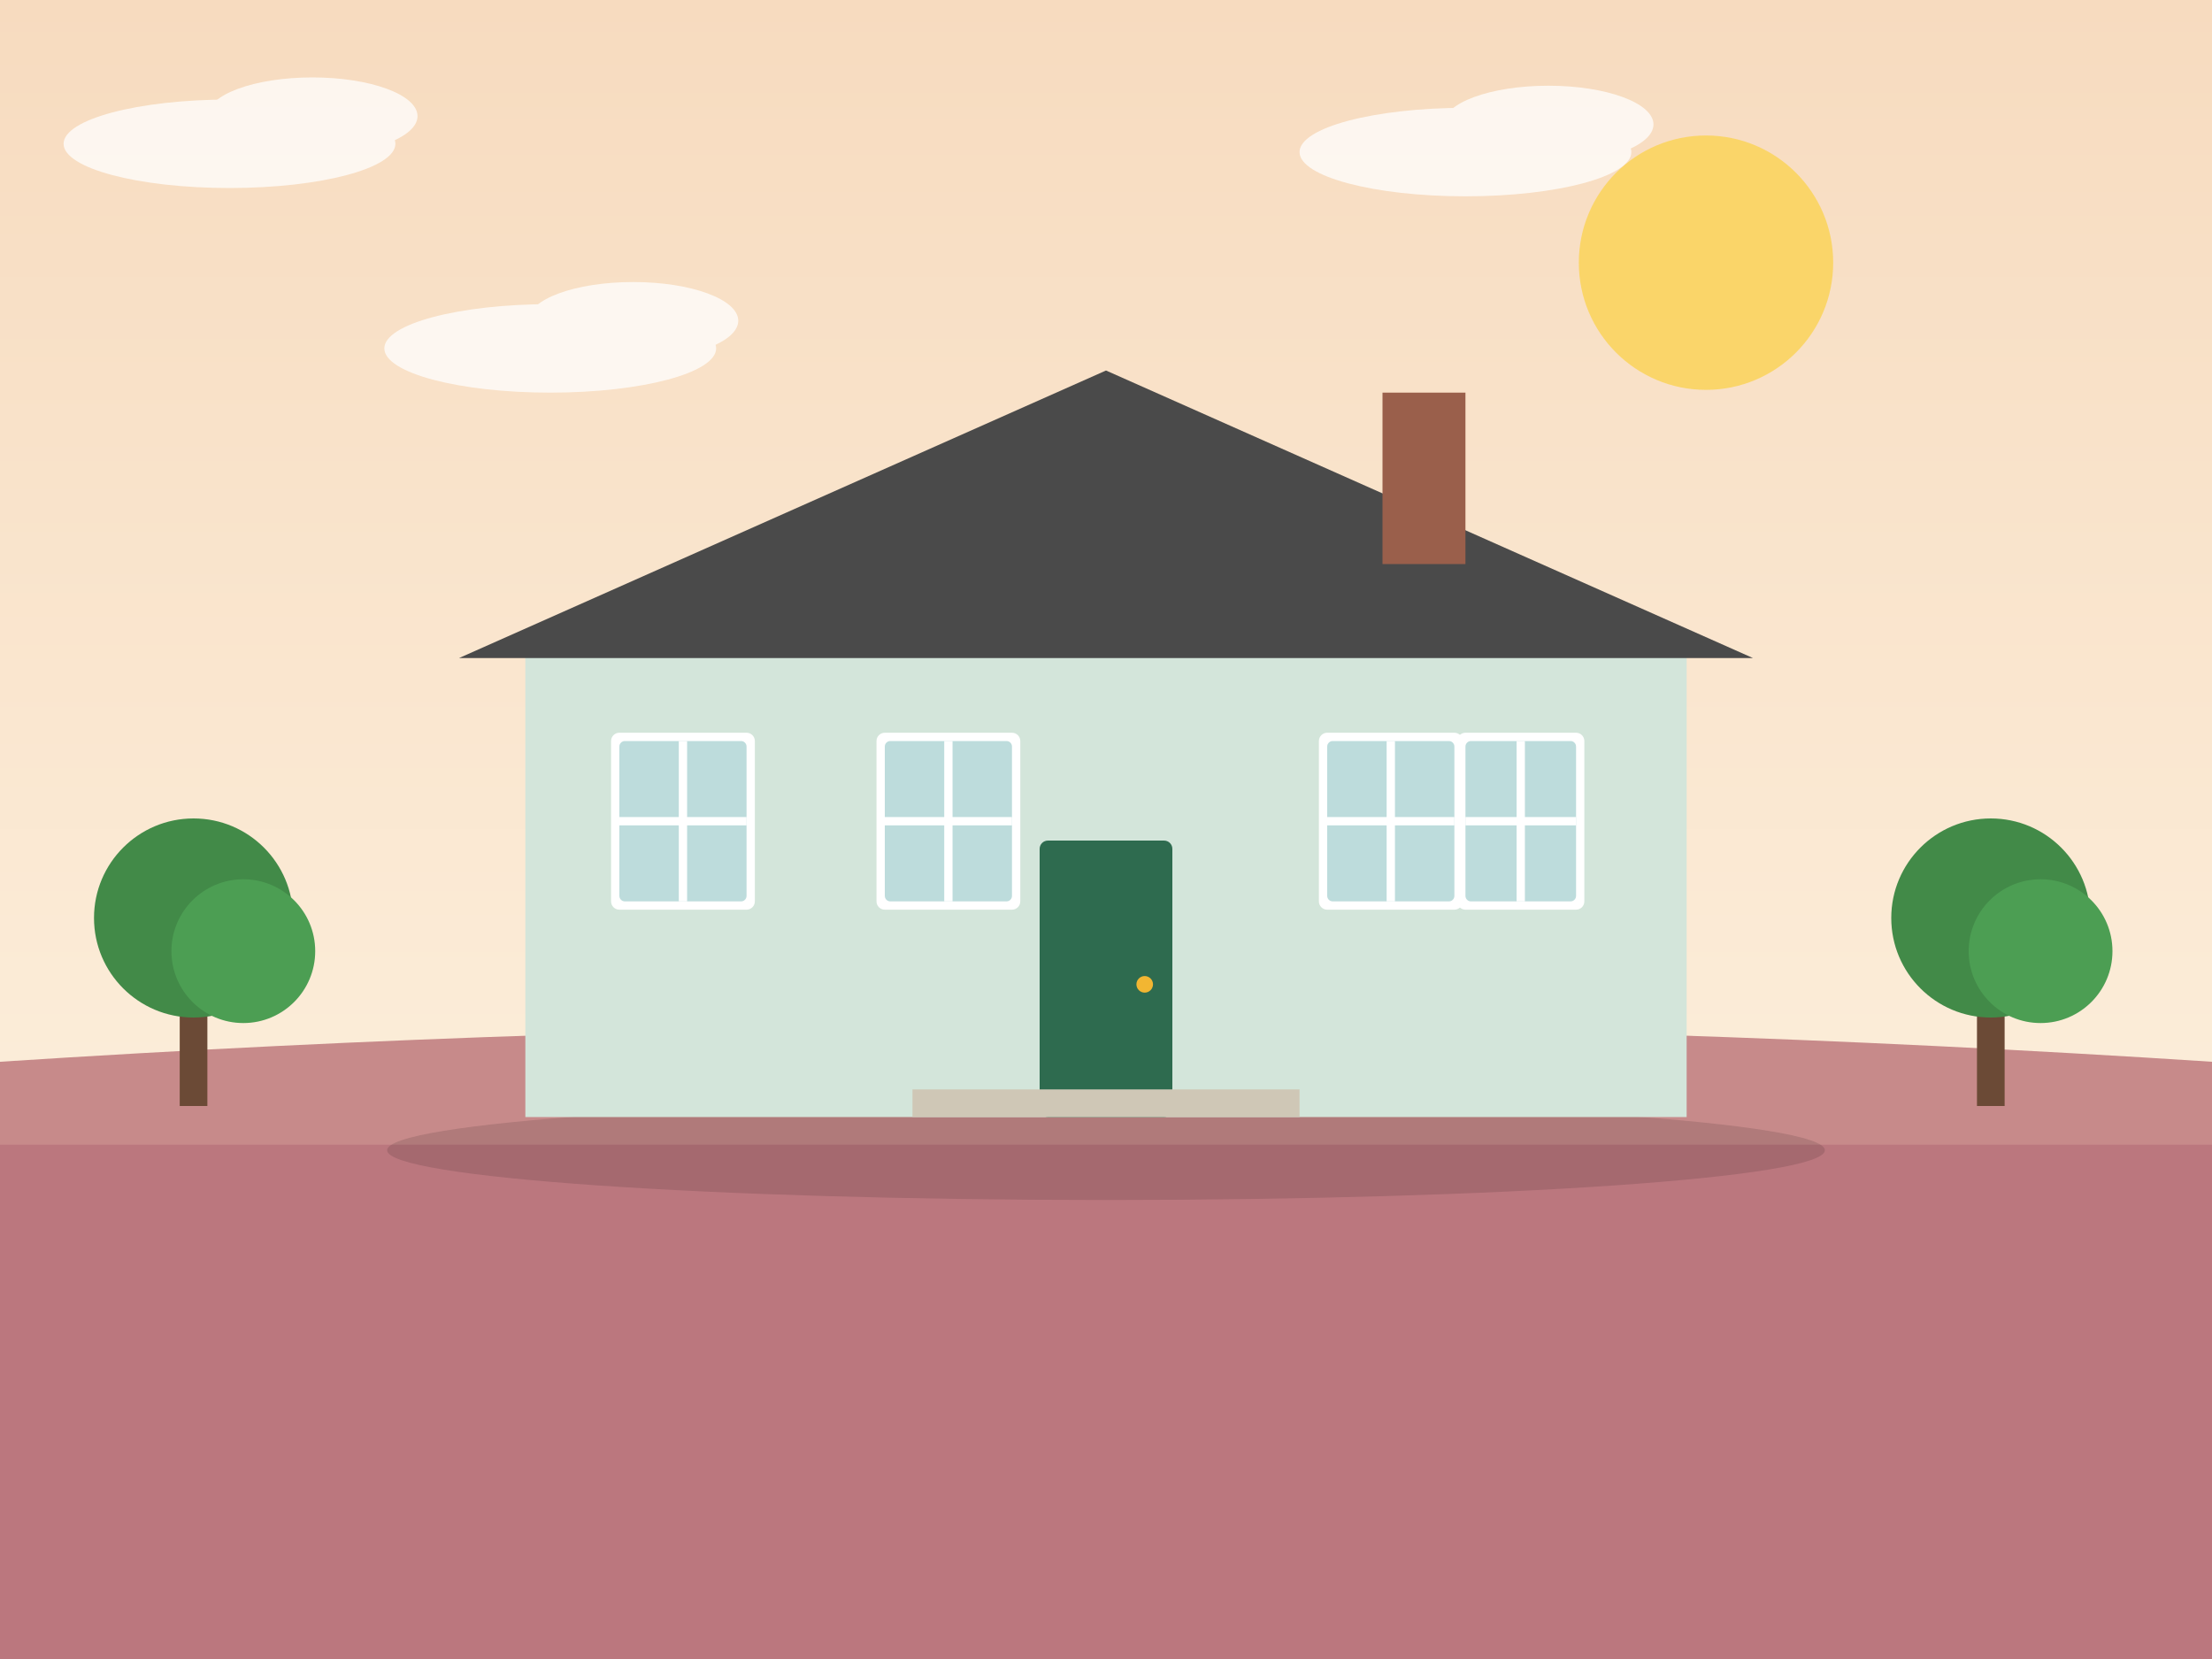
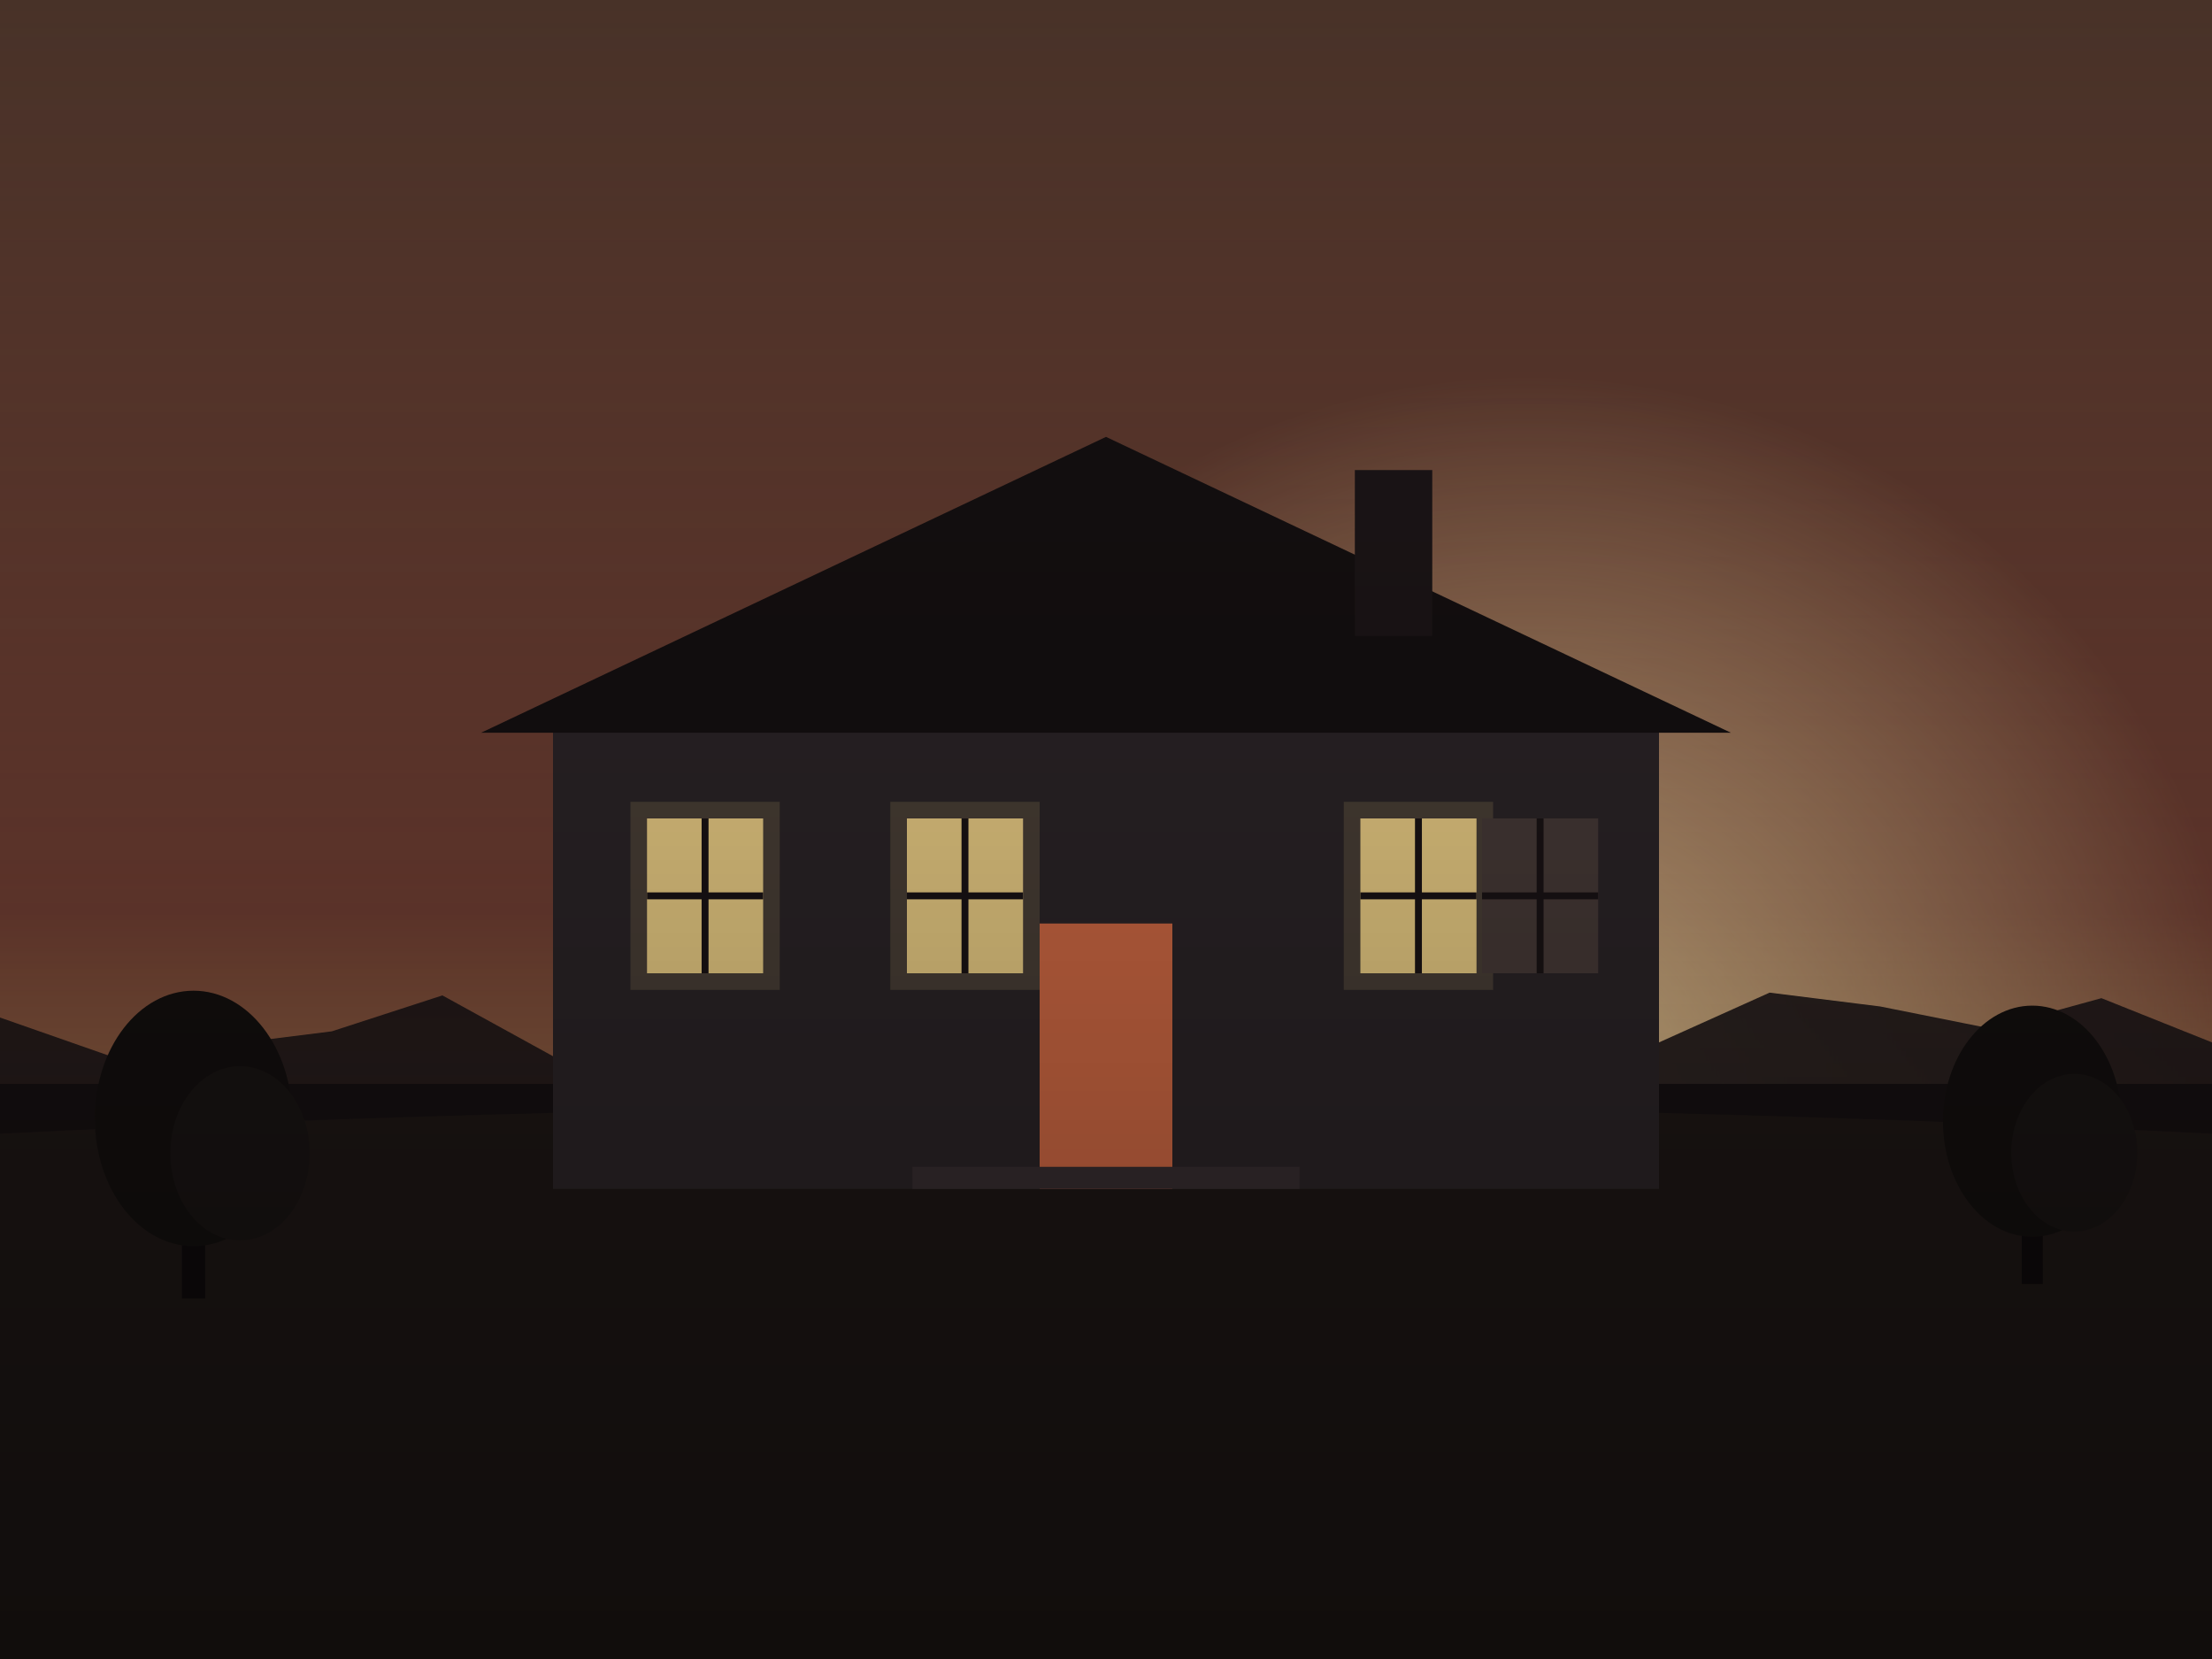
<svg xmlns="http://www.w3.org/2000/svg" viewBox="0 0 800 600" role="img" aria-label="Restored farmhouse on 2.4 acres in Hammonton, NJ">
  <defs>
    <linearGradient id="s" x1="0" y1="0" x2="0" y2="1">
-       <stop offset="0" stop-color="hsl(30,78%,86%)" />
-       <stop offset="1" stop-color="hsl(40,95%,95%)" />
+       <stop offset="0" stop-color="hsl(18,28%,22%)" />
+       <stop offset=".55" stop-color="hsl(12,38%,34%)" />
+       <stop offset="1" stop-color="hsl(40,88%,72%)" />
+     </linearGradient>
+     <radialGradient id="g" cx="553" cy="396" r="260" gradientUnits="userSpaceOnUse">
+       <stop offset="0" stop-color="#ffe3a8" stop-opacity=".85" />
+       <stop offset="1" stop-color="#ffe3a8" stop-opacity="0" />
+     </radialGradient>
+     <linearGradient id="v" x1="0" y1="0" x2="0" y2="1">
+       <stop offset="0" stop-color="#000" stop-opacity="0" />
+       <stop offset="1" stop-color="#000" stop-opacity=".45" />
    </linearGradient>
  </defs>
  <rect width="800" height="600" fill="url(#s)" />
-   <circle cx="617" cy="95" r="46" fill="#fbd45f" opacity=".9" />
-   <g fill="#fff" opacity=".75">
-     <ellipse cx="530" cy="55" rx="60" ry="16" />
-     <ellipse cx="560" cy="45" rx="38" ry="14" />
-   </g>
-   <g fill="#fff" opacity=".75">
-     <ellipse cx="199" cy="126" rx="60" ry="16" />
-     <ellipse cx="229" cy="116" rx="38" ry="14" />
-   </g>
-   <g fill="#fff" opacity=".75">
-     <ellipse cx="83" cy="52" rx="60" ry="16" />
-     <ellipse cx="113" cy="42" rx="38" ry="14" />
-   </g>
-   <path d="M0 384 Q400.0 358 800 384 V600 H0Z" fill="hsl(0,35%,66%)" />
-   <rect y="414" width="800" height="600" fill="hsl(350,32%,56%)" opacity=".6" />
-   <ellipse cx="400" cy="416" rx="260" ry="18" fill="#000" opacity=".12" />
-   <rect x="190" y="234" width="420" height="170" fill="#d3e5da" />
-   <path d="M166 238 L400.0 134 L634 238Z" fill="#4a4a4a" />
-   <rect x="500" y="142" width="30" height="62" fill="#9a5f4b" />
-   <rect x="221" y="265" width="52" height="64" rx="3" fill="#fff" />
-   <rect x="224" y="268" width="46" height="58" rx="2" fill="#bddcdc" />
-   <path d="M247.0 268V326M224 297.0H270" stroke="#fff" stroke-width="3" />
-   <rect x="317" y="265" width="52" height="64" rx="3" fill="#fff" />
-   <rect x="320" y="268" width="46" height="58" rx="2" fill="#bddcdc" />
-   <path d="M343.0 268V326M320 297.0H366" stroke="#fff" stroke-width="3" />
-   <rect x="477" y="265" width="52" height="64" rx="3" fill="#fff" />
-   <rect x="480" y="268" width="46" height="58" rx="2" fill="#bddcdc" />
-   <path d="M503.0 268V326M480 297.0H526" stroke="#fff" stroke-width="3" />
-   <rect x="527" y="265" width="46" height="64" rx="3" fill="#fff" />
-   <rect x="530" y="268" width="40" height="58" rx="2" fill="#bddcdc" />
-   <path d="M550.0 268V326M530 297.0H570" stroke="#fff" stroke-width="3" />
-   <rect x="376.0" y="304" width="48" height="100" rx="3" fill="#2e6b4f" />
-   <circle cx="414.0" cy="356" r="3" fill="#f2b632" />
-   <rect x="330.0" y="394" width="140" height="10" fill="#cfc7b6" />
-   <rect x="65" y="354" width="10" height="46" fill="#6b4a36" />
-   <circle cx="70" cy="332" r="36" fill="hsl(125,35%,40%)" />
-   <circle cx="88" cy="344" r="26" fill="hsl(125,35%,46%)" />
-   <rect x="715" y="354" width="10" height="46" fill="#6b4a36" />
-   <circle cx="720" cy="332" r="36" fill="hsl(125,35%,40%)" />
-   <circle cx="738" cy="344" r="26" fill="hsl(125,35%,46%)" />
+   <rect width="800" height="600" fill="url(#g)" />
+   <path d="M0 396 L0 368 L40 382 L80 378 L120 373 L160 360 L200 382 L240 361 L280 363 L320 382 L360 367 L400 370 L440 367 L480 365 L520 373 L560 358 L600 377 L640 359 L680 364 L720 372 L760 361 L800 377 L800 396Z" fill="#1d1618" opacity=".9" />
+   <rect y="392" width="800" height="208" fill="#171112" />
+   <path d="M0 410 Q400.0 390 800 410 V600 H0Z" fill="#1f1816" />
+   <rect x="200" y="262" width="400" height="168" fill="#2d2629" />
+   <path d="M174 265 L400.0 158 L626 265Z" fill="#151011" />
+   <rect x="490" y="170" width="28" height="60" fill="#1d1618" />
+   <rect x="228" y="290" width="54" height="68" fill="#f8d98c" opacity=".16" />
+   <rect x="234" y="296" width="42" height="56" fill="#f8d98c" />
+   <path d="M255.0 296V352M234 324.0H276" stroke="#1b1416" stroke-width="2.5" />
+   <rect x="322" y="290" width="54" height="68" fill="#f8d98c" opacity=".16" />
+   <rect x="328" y="296" width="42" height="56" fill="#f8d98c" />
+   <path d="M349.0 296V352M328 324.0H370" stroke="#1b1416" stroke-width="2.5" />
+   <rect x="486" y="290" width="54" height="68" fill="#f8d98c" opacity=".16" />
+   <rect x="492" y="296" width="42" height="56" fill="#f8d98c" />
+   <path d="M513.0 296V352M492 324.0H534" stroke="#1b1416" stroke-width="2.5" />
+   <rect x="536" y="296" width="42" height="56" fill="#4a3d3a" />
+   <path d="M557.0 296V352M536 324.0H578" stroke="#1b1416" stroke-width="2.5" />
+   <rect x="376.0" y="334" width="48" height="96" fill="#e8744a" opacity=".92" />
+   <rect x="330.0" y="422" width="140" height="8" fill="#3b3033" />
+   <rect x="65.8" y="427.6" width="8.4" height="42.0" fill="#0f0b0c" />
+   <ellipse cx="70" cy="404.5" rx="35.7" ry="46.2" fill="#14100f" />
+   <ellipse cx="86.8" cy="417.1" rx="25.2" ry="31.5" fill="#1a1514" />
+   <rect x="731.2" y="426.4" width="7.6" height="38.0" fill="#0f0b0c" />
+   <ellipse cx="735" cy="405.5" rx="32.3" ry="41.8" fill="#14100f" />
+   <ellipse cx="750.2" cy="416.9" rx="22.8" ry="28.5" fill="#1a1514" />
+   <rect width="800" height="600" fill="url(#v)" />
</svg>
